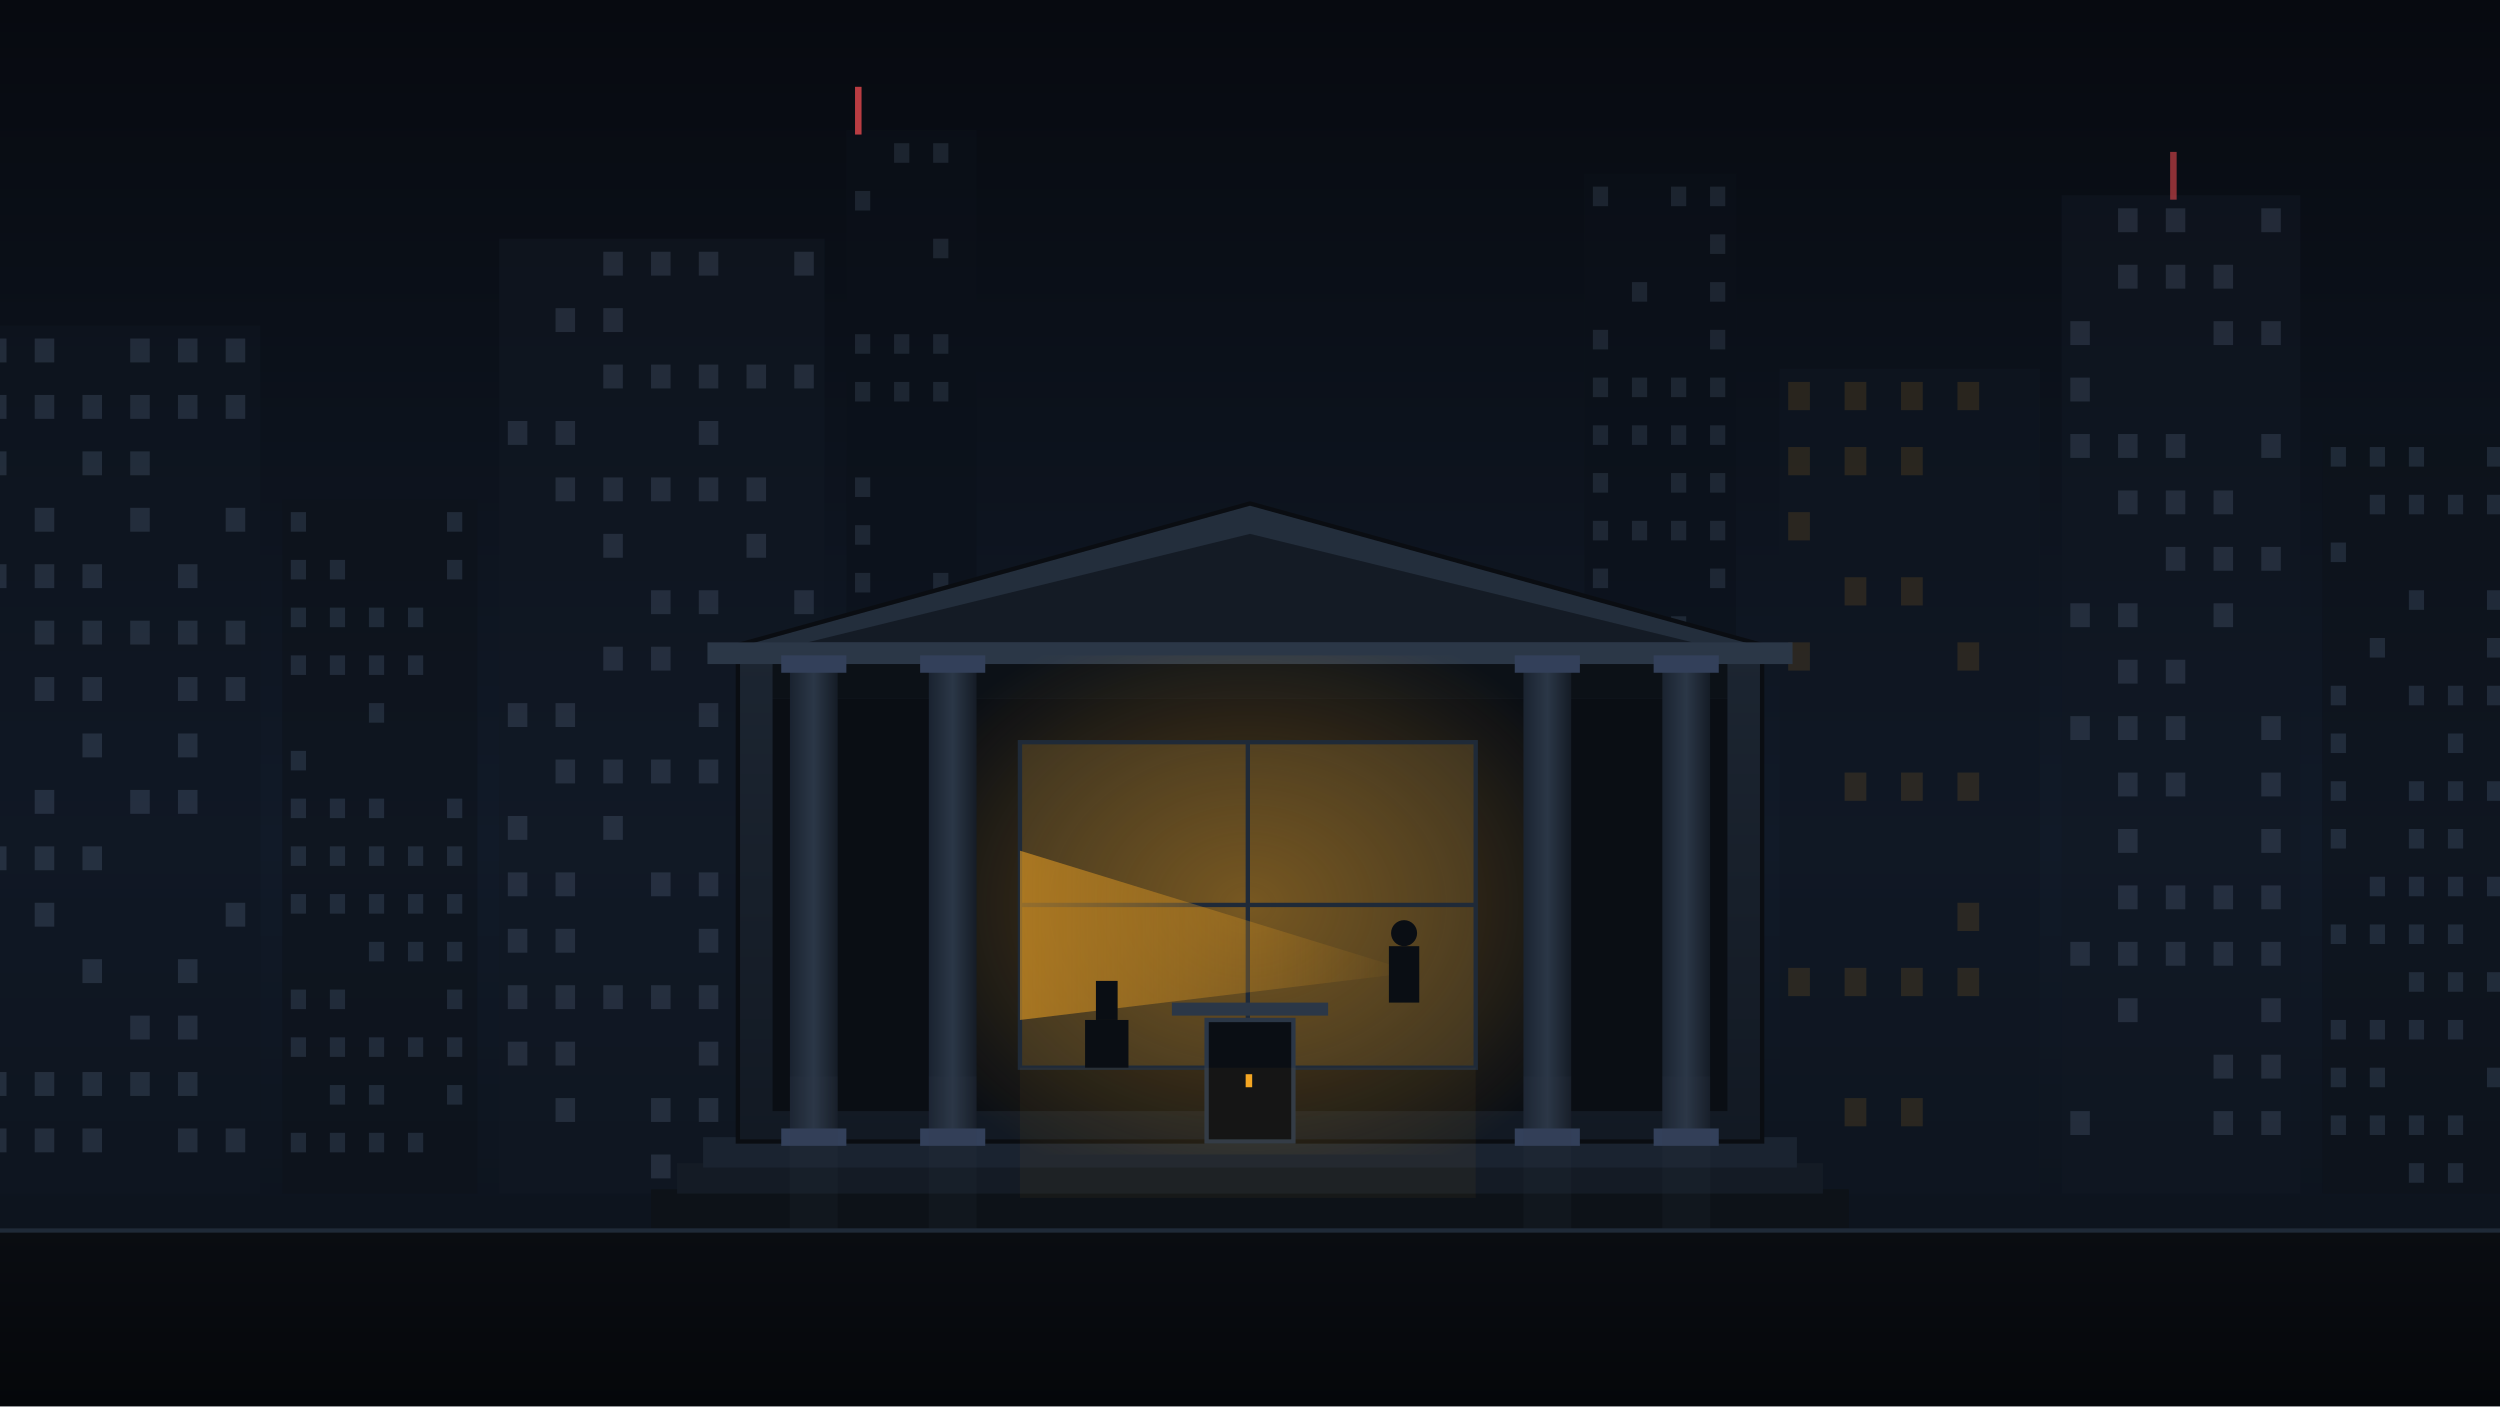
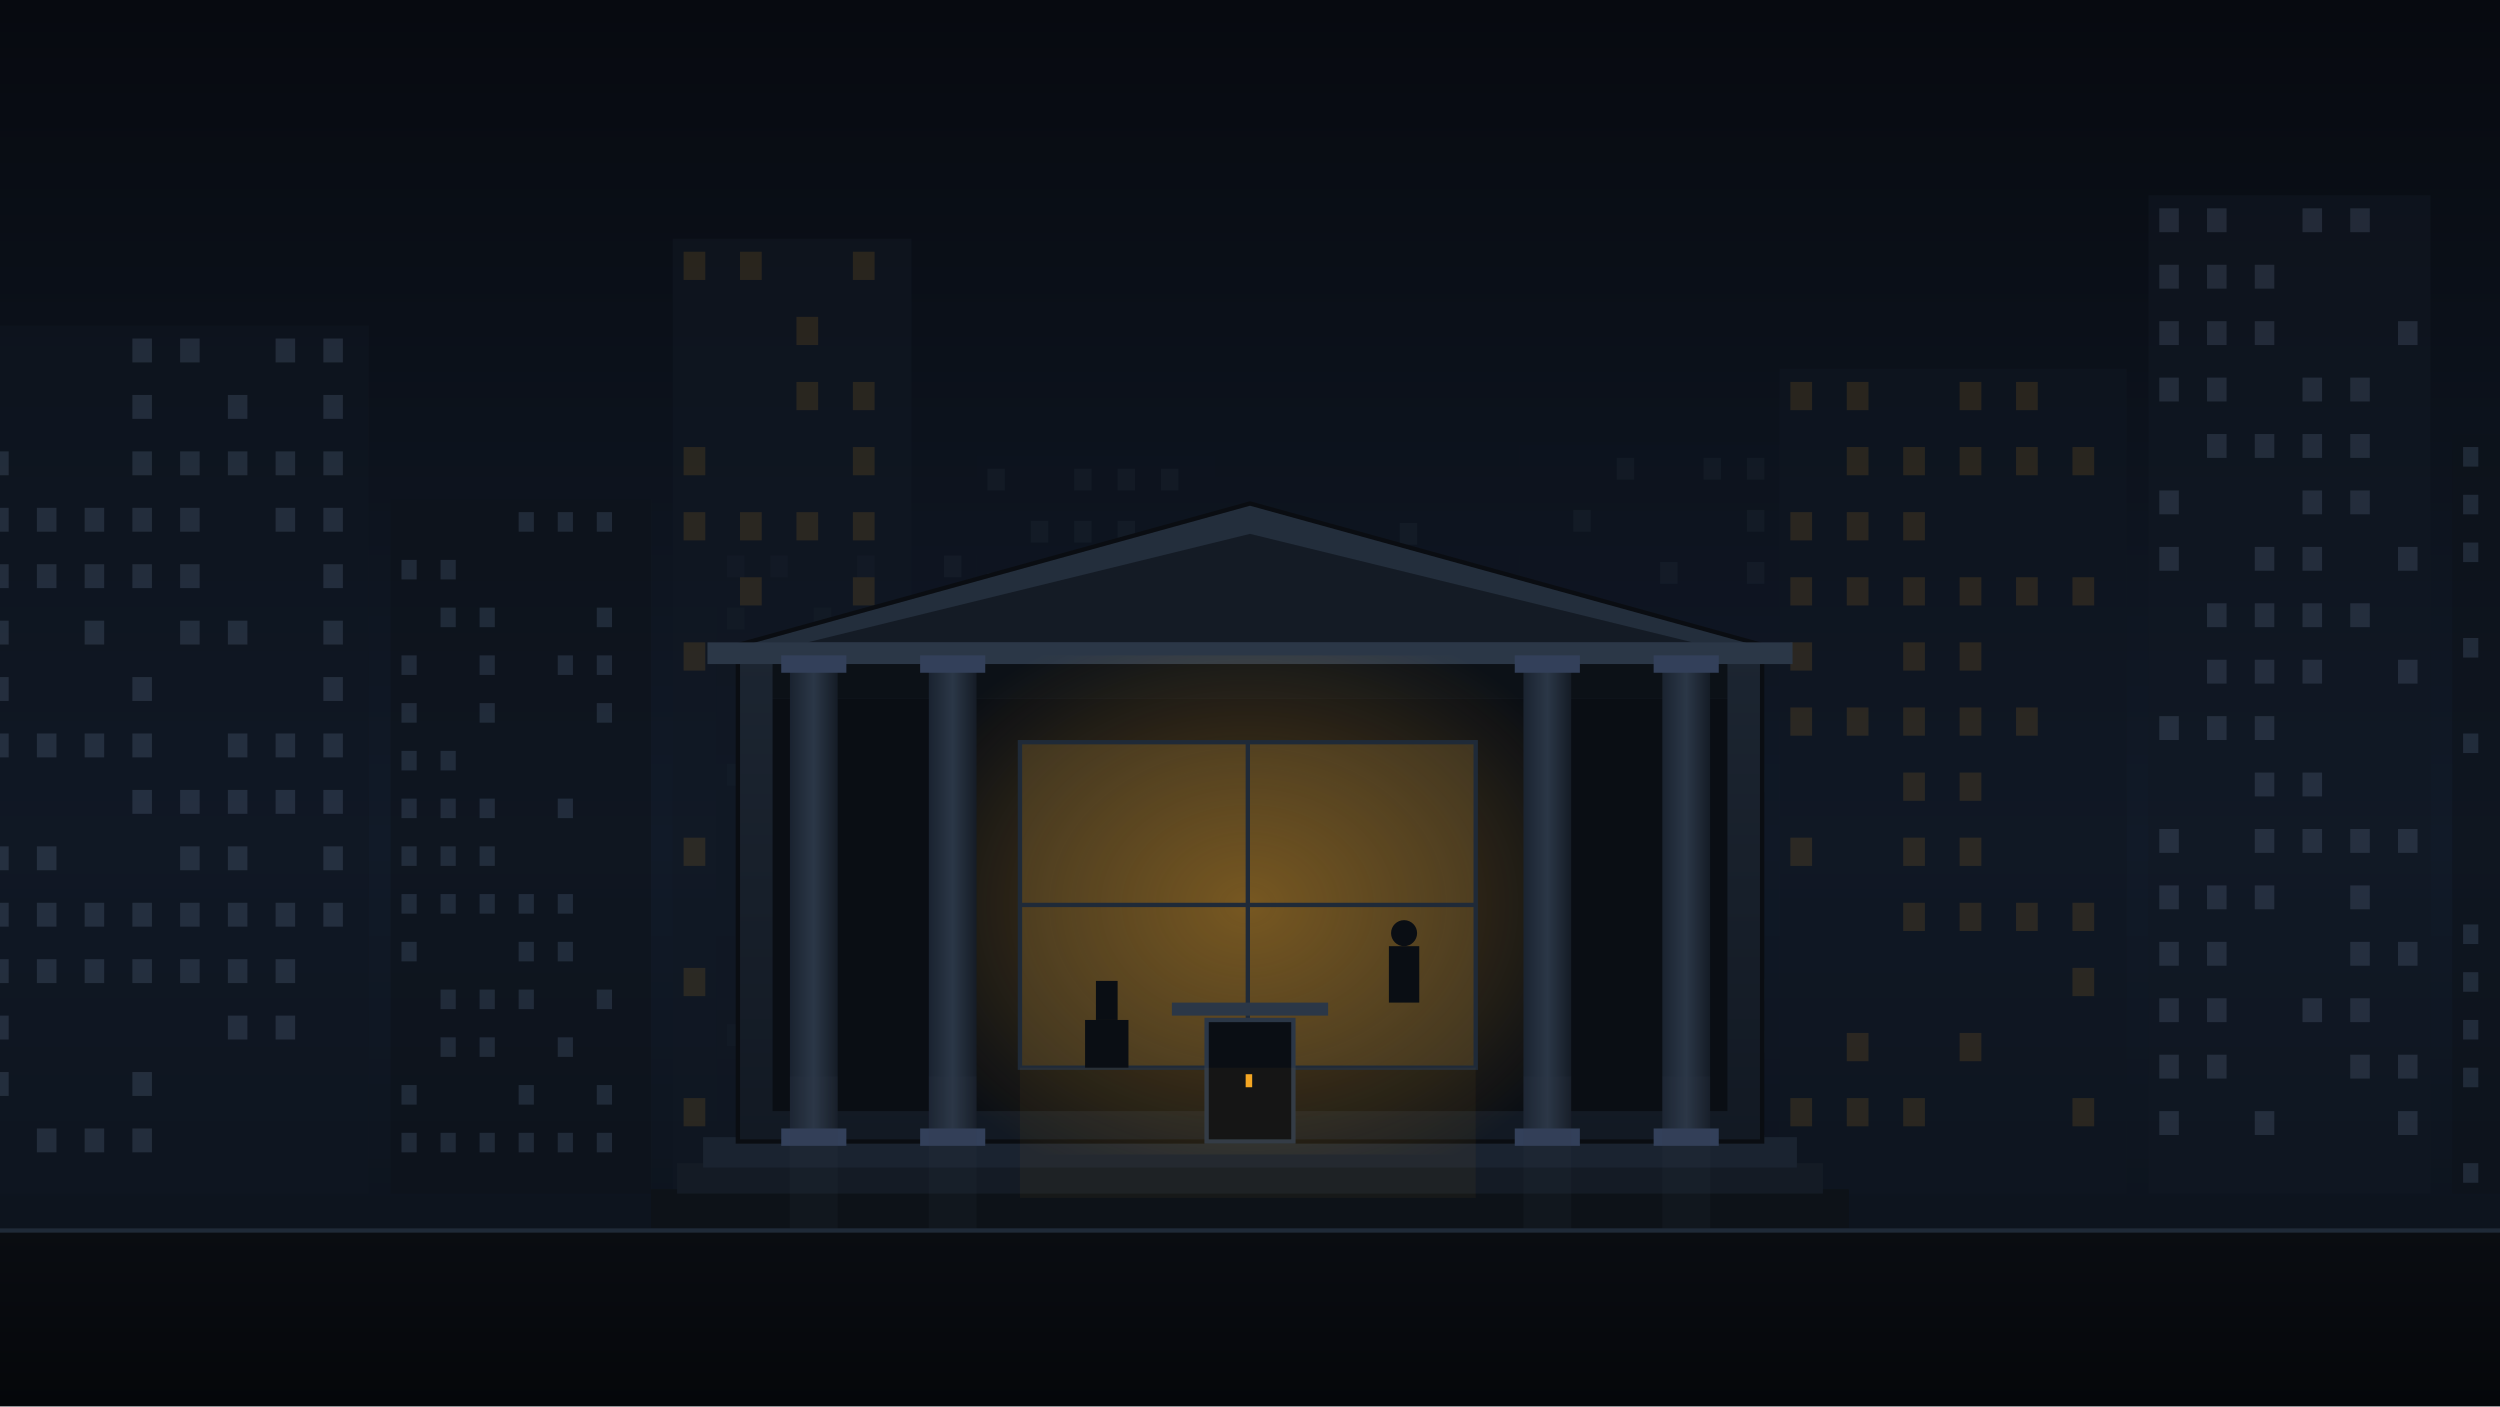
<svg xmlns="http://www.w3.org/2000/svg" width="1152" height="648" viewBox="0 0 1152 648">
  <defs>
    <linearGradient id="sky" x1="0" y1="0" x2="0" y2="1">
      <stop offset="0" stop-color="#070a10" />
      <stop offset="0.6" stop-color="#111a28" />
      <stop offset="1" stop-color="#0b1119" />
    </linearGradient>
    <linearGradient id="ground" x1="0" y1="0" x2="0" y2="1">
      <stop offset="0" stop-color="#0a0d12" />
      <stop offset="1" stop-color="#05070a" />
    </linearGradient>
    <linearGradient id="facade" x1="0" y1="0" x2="0" y2="1">
      <stop offset="0" stop-color="#1c2531" />
      <stop offset="1" stop-color="#121923" />
    </linearGradient>
    <linearGradient id="column" x1="0" y1="0" x2="1" y2="0">
      <stop offset="0" stop-color="#1a2330" />
      <stop offset="0.5" stop-color="#2b3747" />
      <stop offset="1" stop-color="#151c26" />
    </linearGradient>
    <linearGradient id="beam" x1="0" y1="0" x2="1" y2="0">
      <stop offset="0" stop-color="#F5A623" stop-opacity="0.55" />
      <stop offset="1" stop-color="#F5A623" stop-opacity="0" />
    </linearGradient>
    <radialGradient id="windowglow" cx="0.5" cy="0.5" r="0.6">
      <stop offset="0" stop-color="#F5A623" stop-opacity="0.35" />
      <stop offset="1" stop-color="#F5A623" stop-opacity="0" />
    </radialGradient>
  </defs>
  <rect width="1152" height="648" fill="url(#sky)" />
+   <g opacity="0.22">
+     <rect x="330" y="250" width="120" height="320" fill="#0d1420" />
+     <g fill="#3a4759" opacity="0.6">
+       <rect x="335" y="256" width="8" height="10" />
+       <rect x="355" y="256" width="8" height="10" />
+       <rect x="395" y="256" width="8" height="10" />
+       <rect x="435" y="256" width="8" height="10" />
+       <rect x="335" y="280" width="8" height="10" />
+       <rect x="375" y="280" width="8" height="10" />
+       <rect x="415" y="280" width="8" height="10" />
+       <rect x="435" y="280" width="8" height="10" />
+       <rect x="375" y="304" width="8" height="10" />
+       <rect x="395" y="304" width="8" height="10" />
+       <rect x="355" y="328" width="8" height="10" />
+       <rect x="395" y="328" width="8" height="10" />
+       <rect x="435" y="328" width="8" height="10" />
+       <rect x="335" y="352" width="8" height="10" />
+       <rect x="355" y="352" width="8" height="10" />
+       <rect x="375" y="352" width="8" height="10" />
+       <rect x="415" y="352" width="8" height="10" />
+       <rect x="355" y="376" width="8" height="10" />
+       <rect x="395" y="376" width="8" height="10" />
+       <rect x="415" y="376" width="8" height="10" />
+       <rect x="435" y="376" width="8" height="10" />
+       <rect x="375" y="400" width="8" height="10" />
+       <rect x="435" y="400" width="8" height="10" />
+       <rect x="375" y="424" width="8" height="10" />
+       <rect x="355" y="448" width="8" height="10" />
+       <rect x="395" y="448" width="8" height="10" />
+       <rect x="335" y="472" width="8" height="10" />
+       <rect x="375" y="472" width="8" height="10" />
+       <rect x="355" y="496" width="8" height="10" />
+       <rect x="415" y="520" width="8" height="10" />
+       <rect x="395" y="544" width="8" height="10" />
+       <rect x="415" y="544" width="8" height="10" />
+     </g>
+     <rect x="450" y="210" width="110" height="360" fill="#0d1420" />
+     <g fill="#3a4759" opacity="0.6">
+       <rect x="455" y="216" width="8" height="10" />
+       <rect x="495" y="216" width="8" height="10" />
+       <rect x="515" y="216" width="8" height="10" />
+       <rect x="535" y="216" width="8" height="10" />
+       <rect x="475" y="240" width="8" height="10" />
+       <rect x="495" y="240" width="8" height="10" />
+       <rect x="515" y="240" width="8" height="10" />
+       <rect x="455" y="264" width="8" height="10" />
+       <rect x="475" y="288" width="8" height="10" />
+       <rect x="515" y="288" width="8" height="10" />
+       <rect x="475" y="312" width="8" height="10" />
+       <rect x="495" y="312" width="8" height="10" />
+       <rect x="515" y="312" width="8" height="10" />
+       <rect x="535" y="312" width="8" height="10" />
+       <rect x="495" y="336" width="8" height="10" />
+       <rect x="515" y="336" width="8" height="10" />
+       <rect x="455" y="360" width="8" height="10" />
+       <rect x="495" y="384" width="8" height="10" />
+       <rect x="495" y="408" width="8" height="10" />
+       <rect x="515" y="408" width="8" height="10" />
+       <rect x="535" y="408" width="8" height="10" />
+       <rect x="475" y="432" width="8" height="10" />
+       <rect x="495" y="432" width="8" height="10" />
+       <rect x="515" y="432" width="8" height="10" />
+       <rect x="535" y="432" width="8" height="10" />
+       <rect x="455" y="456" width="8" height="10" />
+       <rect x="475" y="456" width="8" height="10" />
+       <rect x="495" y="456" width="8" height="10" />
+       <rect x="515" y="456" width="8" height="10" />
+       <rect x="535" y="456" width="8" height="10" />
+       <rect x="455" y="480" width="8" height="10" />
+       <rect x="475" y="480" width="8" height="10" />
+       <rect x="535" y="480" width="8" height="10" />
+       <rect x="455" y="504" width="8" height="10" />
+       <rect x="475" y="504" width="8" height="10" />
+       <rect x="495" y="504" width="8" height="10" />
+       <rect x="515" y="504" width="8" height="10" />
+       <rect x="515" y="528" width="8" height="10" />
+       <rect x="535" y="528" width="8" height="10" />
+       <rect x="455" y="552" width="8" height="10" />
+       <rect x="475" y="552" width="8" height="10" />
+       <rect x="515" y="552" width="8" height="10" />
+       <rect x="535" y="552" width="8" height="10" />
+     </g>
+     <rect x="560" y="235" width="140" height="335" fill="#0d1420" />
+     <g fill="#3a4759" opacity="0.6">
+       <rect x="605" y="241" width="8" height="10" />
+       <rect x="645" y="241" width="8" height="10" />
+       <rect x="605" y="265" width="8" height="10" />
+       <rect x="625" y="265" width="8" height="10" />
+       <rect x="645" y="265" width="8" height="10" />
+       <rect x="585" y="289" width="8" height="10" />
+       <rect x="605" y="289" width="8" height="10" />
+       <rect x="605" y="313" width="8" height="10" />
+       <rect x="645" y="313" width="8" height="10" />
+       <rect x="665" y="313" width="8" height="10" />
+       <rect x="685" y="313" width="8" height="10" />
+       <rect x="565" y="337" width="8" height="10" />
+       <rect x="585" y="337" width="8" height="10" />
+       <rect x="585" y="361" width="8" height="10" />
+       <rect x="605" y="361" width="8" height="10" />
+       <rect x="625" y="361" width="8" height="10" />
+       <rect x="645" y="361" width="8" height="10" />
+       <rect x="665" y="361" width="8" height="10" />
+       <rect x="665" y="385" width="8" height="10" />
+       <rect x="645" y="409" width="8" height="10" />
+       <rect x="685" y="409" width="8" height="10" />
+       <rect x="605" y="433" width="8" height="10" />
+       <rect x="685" y="433" width="8" height="10" />
+       <rect x="565" y="457" width="8" height="10" />
+       <rect x="585" y="457" width="8" height="10" />
+       <rect x="645" y="457" width="8" height="10" />
+       <rect x="585" y="481" width="8" height="10" />
+       <rect x="625" y="481" width="8" height="10" />
+       <rect x="645" y="481" width="8" height="10" />
+       <rect x="665" y="505" width="8" height="10" />
+       <rect x="685" y="505" width="8" height="10" />
+       <rect x="565" y="529" width="8" height="10" />
+       <rect x="585" y="529" width="8" height="10" />
+       <rect x="625" y="529" width="8" height="10" />
+       <rect x="665" y="529" width="8" height="10" />
+       <rect x="565" y="553" width="8" height="10" />
+     </g>
+     <rect x="700" y="205" width="120" height="365" fill="#0d1420" />
+     <g fill="#3a4759" opacity="0.6">
+       <rect x="745" y="211" width="8" height="10" />
+       <rect x="785" y="211" width="8" height="10" />
+       <rect x="805" y="211" width="8" height="10" />
+       <rect x="725" y="235" width="8" height="10" />
+       <rect x="805" y="235" width="8" height="10" />
+       <rect x="765" y="259" width="8" height="10" />
+       <rect x="805" y="259" width="8" height="10" />
+       <rect x="705" y="283" width="8" height="10" />
+       <rect x="705" y="355" width="8" height="10" />
+       <rect x="785" y="355" width="8" height="10" />
+       <rect x="805" y="355" width="8" height="10" />
+       <rect x="725" y="379" width="8" height="10" />
+       <rect x="745" y="379" width="8" height="10" />
+       <rect x="765" y="379" width="8" height="10" />
+       <rect x="725" y="403" width="8" height="10" />
+       <rect x="785" y="403" width="8" height="10" />
+       <rect x="725" y="427" width="8" height="10" />
+       <rect x="765" y="427" width="8" height="10" />
+       <rect x="725" y="451" width="8" height="10" />
+       <rect x="785" y="451" width="8" height="10" />
+       <rect x="805" y="451" width="8" height="10" />
+       <rect x="705" y="475" width="8" height="10" />
+       <rect x="745" y="475" width="8" height="10" />
+       <rect x="805" y="475" width="8" height="10" />
+       <rect x="705" y="499" width="8" height="10" />
+       <rect x="765" y="499" width="8" height="10" />
+       <rect x="725" y="523" width="8" height="10" />
+       <rect x="745" y="523" width="8" height="10" />
+       <rect x="765" y="523" width="8" height="10" />
+       <rect x="805" y="523" width="8" height="10" />
+       <rect x="705" y="547" width="8" height="10" />
+       <rect x="785" y="547" width="8" height="10" />
+       <rect x="805" y="547" width="8" height="10" />
+     </g>
+   </g>
  <g opacity="0.55">
-     <rect x="-10" y="150" width="130" height="400" fill="#0f1620" />
+     <rect x="-10" y="150" width="180" height="400" fill="#0f1620" />
    <g fill="#3a4759" opacity="0.9">
-       <rect x="-6" y="156" width="9" height="11" />
-       <rect x="16" y="156" width="9" height="11" />
-       <rect x="60" y="156" width="9" height="11" />
-       <rect x="82" y="156" width="9" height="11" />
-       <rect x="104" y="156" width="9" height="11" />
-       <rect x="-6" y="182" width="9" height="11" />
-       <rect x="16" y="182" width="9" height="11" />
-       <rect x="38" y="182" width="9" height="11" />
-       <rect x="60" y="182" width="9" height="11" />
-       <rect x="82" y="182" width="9" height="11" />
-       <rect x="104" y="182" width="9" height="11" />
-       <rect x="-6" y="208" width="9" height="11" />
-       <rect x="38" y="208" width="9" height="11" />
-       <rect x="60" y="208" width="9" height="11" />
-       <rect x="16" y="234" width="9" height="11" />
-       <rect x="60" y="234" width="9" height="11" />
-       <rect x="104" y="234" width="9" height="11" />
-       <rect x="-6" y="260" width="9" height="11" />
-       <rect x="16" y="260" width="9" height="11" />
-       <rect x="38" y="260" width="9" height="11" />
-       <rect x="82" y="260" width="9" height="11" />
-       <rect x="16" y="286" width="9" height="11" />
-       <rect x="38" y="286" width="9" height="11" />
-       <rect x="60" y="286" width="9" height="11" />
-       <rect x="82" y="286" width="9" height="11" />
-       <rect x="104" y="286" width="9" height="11" />
-       <rect x="16" y="312" width="9" height="11" />
-       <rect x="38" y="312" width="9" height="11" />
-       <rect x="82" y="312" width="9" height="11" />
-       <rect x="104" y="312" width="9" height="11" />
-       <rect x="38" y="338" width="9" height="11" />
-       <rect x="82" y="338" width="9" height="11" />
-       <rect x="16" y="364" width="9" height="11" />
-       <rect x="60" y="364" width="9" height="11" />
-       <rect x="82" y="364" width="9" height="11" />
-       <rect x="-6" y="390" width="9" height="11" />
-       <rect x="16" y="390" width="9" height="11" />
-       <rect x="38" y="390" width="9" height="11" />
-       <rect x="16" y="416" width="9" height="11" />
-       <rect x="104" y="416" width="9" height="11" />
-       <rect x="38" y="442" width="9" height="11" />
-       <rect x="82" y="442" width="9" height="11" />
-       <rect x="60" y="468" width="9" height="11" />
-       <rect x="82" y="468" width="9" height="11" />
-       <rect x="-6" y="494" width="9" height="11" />
-       <rect x="16" y="494" width="9" height="11" />
-       <rect x="38" y="494" width="9" height="11" />
-       <rect x="60" y="494" width="9" height="11" />
-       <rect x="82" y="494" width="9" height="11" />
-       <rect x="-6" y="520" width="9" height="11" />
-       <rect x="16" y="520" width="9" height="11" />
-       <rect x="38" y="520" width="9" height="11" />
-       <rect x="82" y="520" width="9" height="11" />
-       <rect x="104" y="520" width="9" height="11" />
-     </g>
-     <rect x="130" y="230" width="90" height="320" fill="#0c121a" />
+       <rect x="61" y="156" width="9" height="11" />
+       <rect x="83" y="156" width="9" height="11" />
+       <rect x="127" y="156" width="9" height="11" />
+       <rect x="149" y="156" width="9" height="11" />
+       <rect x="61" y="182" width="9" height="11" />
+       <rect x="105" y="182" width="9" height="11" />
+       <rect x="149" y="182" width="9" height="11" />
+       <rect x="-5" y="208" width="9" height="11" />
+       <rect x="61" y="208" width="9" height="11" />
+       <rect x="83" y="208" width="9" height="11" />
+       <rect x="105" y="208" width="9" height="11" />
+       <rect x="127" y="208" width="9" height="11" />
+       <rect x="149" y="208" width="9" height="11" />
+       <rect x="-5" y="234" width="9" height="11" />
+       <rect x="17" y="234" width="9" height="11" />
+       <rect x="39" y="234" width="9" height="11" />
+       <rect x="61" y="234" width="9" height="11" />
+       <rect x="83" y="234" width="9" height="11" />
+       <rect x="127" y="234" width="9" height="11" />
+       <rect x="149" y="234" width="9" height="11" />
+       <rect x="-5" y="260" width="9" height="11" />
+       <rect x="17" y="260" width="9" height="11" />
+       <rect x="39" y="260" width="9" height="11" />
+       <rect x="61" y="260" width="9" height="11" />
+       <rect x="83" y="260" width="9" height="11" />
+       <rect x="149" y="260" width="9" height="11" />
+       <rect x="-5" y="286" width="9" height="11" />
+       <rect x="39" y="286" width="9" height="11" />
+       <rect x="83" y="286" width="9" height="11" />
+       <rect x="105" y="286" width="9" height="11" />
+       <rect x="149" y="286" width="9" height="11" />
+       <rect x="-5" y="312" width="9" height="11" />
+       <rect x="61" y="312" width="9" height="11" />
+       <rect x="149" y="312" width="9" height="11" />
+       <rect x="-5" y="338" width="9" height="11" />
+       <rect x="17" y="338" width="9" height="11" />
+       <rect x="39" y="338" width="9" height="11" />
+       <rect x="61" y="338" width="9" height="11" />
+       <rect x="105" y="338" width="9" height="11" />
+       <rect x="127" y="338" width="9" height="11" />
+       <rect x="149" y="338" width="9" height="11" />
+       <rect x="61" y="364" width="9" height="11" />
+       <rect x="83" y="364" width="9" height="11" />
+       <rect x="105" y="364" width="9" height="11" />
+       <rect x="127" y="364" width="9" height="11" />
+       <rect x="149" y="364" width="9" height="11" />
+       <rect x="-5" y="390" width="9" height="11" />
+       <rect x="17" y="390" width="9" height="11" />
+       <rect x="83" y="390" width="9" height="11" />
+       <rect x="105" y="390" width="9" height="11" />
+       <rect x="149" y="390" width="9" height="11" />
+       <rect x="-5" y="416" width="9" height="11" />
+       <rect x="17" y="416" width="9" height="11" />
+       <rect x="39" y="416" width="9" height="11" />
+       <rect x="61" y="416" width="9" height="11" />
+       <rect x="83" y="416" width="9" height="11" />
+       <rect x="105" y="416" width="9" height="11" />
+       <rect x="127" y="416" width="9" height="11" />
+       <rect x="149" y="416" width="9" height="11" />
+       <rect x="-5" y="442" width="9" height="11" />
+       <rect x="17" y="442" width="9" height="11" />
+       <rect x="39" y="442" width="9" height="11" />
+       <rect x="61" y="442" width="9" height="11" />
+       <rect x="83" y="442" width="9" height="11" />
+       <rect x="105" y="442" width="9" height="11" />
+       <rect x="127" y="442" width="9" height="11" />
+       <rect x="-5" y="468" width="9" height="11" />
+       <rect x="105" y="468" width="9" height="11" />
+       <rect x="127" y="468" width="9" height="11" />
+       <rect x="-5" y="494" width="9" height="11" />
+       <rect x="61" y="494" width="9" height="11" />
+       <rect x="17" y="520" width="9" height="11" />
+       <rect x="39" y="520" width="9" height="11" />
+       <rect x="61" y="520" width="9" height="11" />
+     </g>
+     <rect x="180" y="230" width="120" height="320" fill="#0c121a" />
    <g fill="#3a4759" opacity="0.8">
-       <rect x="134" y="236" width="7" height="9" />
-       <rect x="206" y="236" width="7" height="9" />
-       <rect x="134" y="258" width="7" height="9" />
-       <rect x="152" y="258" width="7" height="9" />
-       <rect x="206" y="258" width="7" height="9" />
-       <rect x="134" y="280" width="7" height="9" />
-       <rect x="152" y="280" width="7" height="9" />
-       <rect x="170" y="280" width="7" height="9" />
-       <rect x="188" y="280" width="7" height="9" />
-       <rect x="134" y="302" width="7" height="9" />
-       <rect x="152" y="302" width="7" height="9" />
-       <rect x="170" y="302" width="7" height="9" />
-       <rect x="188" y="302" width="7" height="9" />
-       <rect x="170" y="324" width="7" height="9" />
-       <rect x="134" y="346" width="7" height="9" />
-       <rect x="134" y="368" width="7" height="9" />
-       <rect x="152" y="368" width="7" height="9" />
-       <rect x="170" y="368" width="7" height="9" />
-       <rect x="206" y="368" width="7" height="9" />
-       <rect x="134" y="390" width="7" height="9" />
-       <rect x="152" y="390" width="7" height="9" />
-       <rect x="170" y="390" width="7" height="9" />
-       <rect x="188" y="390" width="7" height="9" />
-       <rect x="206" y="390" width="7" height="9" />
-       <rect x="134" y="412" width="7" height="9" />
-       <rect x="152" y="412" width="7" height="9" />
-       <rect x="170" y="412" width="7" height="9" />
-       <rect x="188" y="412" width="7" height="9" />
-       <rect x="206" y="412" width="7" height="9" />
-       <rect x="170" y="434" width="7" height="9" />
-       <rect x="188" y="434" width="7" height="9" />
-       <rect x="206" y="434" width="7" height="9" />
-       <rect x="134" y="456" width="7" height="9" />
-       <rect x="152" y="456" width="7" height="9" />
-       <rect x="206" y="456" width="7" height="9" />
-       <rect x="134" y="478" width="7" height="9" />
-       <rect x="152" y="478" width="7" height="9" />
-       <rect x="170" y="478" width="7" height="9" />
-       <rect x="188" y="478" width="7" height="9" />
-       <rect x="206" y="478" width="7" height="9" />
-       <rect x="152" y="500" width="7" height="9" />
-       <rect x="170" y="500" width="7" height="9" />
-       <rect x="206" y="500" width="7" height="9" />
-       <rect x="134" y="522" width="7" height="9" />
-       <rect x="152" y="522" width="7" height="9" />
-       <rect x="170" y="522" width="7" height="9" />
-       <rect x="188" y="522" width="7" height="9" />
-     </g>
-     <rect x="230" y="110" width="150" height="440" fill="#101722" />
+       <rect x="239" y="236" width="7" height="9" />
+       <rect x="257" y="236" width="7" height="9" />
+       <rect x="275" y="236" width="7" height="9" />
+       <rect x="185" y="258" width="7" height="9" />
+       <rect x="203" y="258" width="7" height="9" />
+       <rect x="203" y="280" width="7" height="9" />
+       <rect x="221" y="280" width="7" height="9" />
+       <rect x="275" y="280" width="7" height="9" />
+       <rect x="185" y="302" width="7" height="9" />
+       <rect x="221" y="302" width="7" height="9" />
+       <rect x="257" y="302" width="7" height="9" />
+       <rect x="275" y="302" width="7" height="9" />
+       <rect x="185" y="324" width="7" height="9" />
+       <rect x="221" y="324" width="7" height="9" />
+       <rect x="275" y="324" width="7" height="9" />
+       <rect x="185" y="346" width="7" height="9" />
+       <rect x="203" y="346" width="7" height="9" />
+       <rect x="185" y="368" width="7" height="9" />
+       <rect x="203" y="368" width="7" height="9" />
+       <rect x="221" y="368" width="7" height="9" />
+       <rect x="257" y="368" width="7" height="9" />
+       <rect x="185" y="390" width="7" height="9" />
+       <rect x="203" y="390" width="7" height="9" />
+       <rect x="221" y="390" width="7" height="9" />
+       <rect x="185" y="412" width="7" height="9" />
+       <rect x="203" y="412" width="7" height="9" />
+       <rect x="221" y="412" width="7" height="9" />
+       <rect x="239" y="412" width="7" height="9" />
+       <rect x="257" y="412" width="7" height="9" />
+       <rect x="185" y="434" width="7" height="9" />
+       <rect x="239" y="434" width="7" height="9" />
+       <rect x="257" y="434" width="7" height="9" />
+       <rect x="203" y="456" width="7" height="9" />
+       <rect x="221" y="456" width="7" height="9" />
+       <rect x="239" y="456" width="7" height="9" />
+       <rect x="275" y="456" width="7" height="9" />
+       <rect x="203" y="478" width="7" height="9" />
+       <rect x="221" y="478" width="7" height="9" />
+       <rect x="257" y="478" width="7" height="9" />
+       <rect x="185" y="500" width="7" height="9" />
+       <rect x="239" y="500" width="7" height="9" />
+       <rect x="275" y="500" width="7" height="9" />
+       <rect x="185" y="522" width="7" height="9" />
+       <rect x="203" y="522" width="7" height="9" />
+       <rect x="221" y="522" width="7" height="9" />
+       <rect x="239" y="522" width="7" height="9" />
+       <rect x="257" y="522" width="7" height="9" />
+       <rect x="275" y="522" width="7" height="9" />
+     </g>
+     <rect x="310" y="110" width="110" height="440" fill="#101722" />
+     <g fill="#F5A623" opacity="0.22">
+       <rect x="315" y="116" width="10" height="13" />
+       <rect x="341" y="116" width="10" height="13" />
+       <rect x="393" y="116" width="10" height="13" />
+       <rect x="367" y="146" width="10" height="13" />
+       <rect x="367" y="176" width="10" height="13" />
+       <rect x="393" y="176" width="10" height="13" />
+       <rect x="315" y="206" width="10" height="13" />
+       <rect x="393" y="206" width="10" height="13" />
+       <rect x="315" y="236" width="10" height="13" />
+       <rect x="341" y="236" width="10" height="13" />
+       <rect x="367" y="236" width="10" height="13" />
+       <rect x="393" y="236" width="10" height="13" />
+       <rect x="341" y="266" width="10" height="13" />
+       <rect x="393" y="266" width="10" height="13" />
+       <rect x="315" y="296" width="10" height="13" />
+       <rect x="341" y="296" width="10" height="13" />
+       <rect x="367" y="296" width="10" height="13" />
+       <rect x="393" y="296" width="10" height="13" />
+       <rect x="367" y="356" width="10" height="13" />
+       <rect x="315" y="386" width="10" height="13" />
+       <rect x="367" y="386" width="10" height="13" />
+       <rect x="341" y="416" width="10" height="13" />
+       <rect x="367" y="416" width="10" height="13" />
+       <rect x="315" y="446" width="10" height="13" />
+       <rect x="341" y="446" width="10" height="13" />
+       <rect x="367" y="446" width="10" height="13" />
+       <rect x="393" y="446" width="10" height="13" />
+       <rect x="367" y="476" width="10" height="13" />
+       <rect x="315" y="506" width="10" height="13" />
+       <rect x="367" y="506" width="10" height="13" />
+       <rect x="393" y="506" width="10" height="13" />
+     </g>
+     <rect x="820" y="170" width="160" height="380" fill="#0f1620" />
+     <g fill="#F5A623" opacity="0.22">
+       <rect x="825" y="176" width="10" height="13" />
+       <rect x="851" y="176" width="10" height="13" />
+       <rect x="903" y="176" width="10" height="13" />
+       <rect x="929" y="176" width="10" height="13" />
+       <rect x="851" y="206" width="10" height="13" />
+       <rect x="877" y="206" width="10" height="13" />
+       <rect x="903" y="206" width="10" height="13" />
+       <rect x="929" y="206" width="10" height="13" />
+       <rect x="955" y="206" width="10" height="13" />
+       <rect x="825" y="236" width="10" height="13" />
+       <rect x="851" y="236" width="10" height="13" />
+       <rect x="877" y="236" width="10" height="13" />
+       <rect x="825" y="266" width="10" height="13" />
+       <rect x="851" y="266" width="10" height="13" />
+       <rect x="877" y="266" width="10" height="13" />
+       <rect x="903" y="266" width="10" height="13" />
+       <rect x="929" y="266" width="10" height="13" />
+       <rect x="955" y="266" width="10" height="13" />
+       <rect x="825" y="296" width="10" height="13" />
+       <rect x="877" y="296" width="10" height="13" />
+       <rect x="903" y="296" width="10" height="13" />
+       <rect x="825" y="326" width="10" height="13" />
+       <rect x="851" y="326" width="10" height="13" />
+       <rect x="877" y="326" width="10" height="13" />
+       <rect x="903" y="326" width="10" height="13" />
+       <rect x="929" y="326" width="10" height="13" />
+       <rect x="877" y="356" width="10" height="13" />
+       <rect x="903" y="356" width="10" height="13" />
+       <rect x="825" y="386" width="10" height="13" />
+       <rect x="877" y="386" width="10" height="13" />
+       <rect x="903" y="386" width="10" height="13" />
+       <rect x="877" y="416" width="10" height="13" />
+       <rect x="903" y="416" width="10" height="13" />
+       <rect x="929" y="416" width="10" height="13" />
+       <rect x="955" y="416" width="10" height="13" />
+       <rect x="955" y="446" width="10" height="13" />
+       <rect x="851" y="476" width="10" height="13" />
+       <rect x="903" y="476" width="10" height="13" />
+       <rect x="825" y="506" width="10" height="13" />
+       <rect x="851" y="506" width="10" height="13" />
+       <rect x="877" y="506" width="10" height="13" />
+       <rect x="955" y="506" width="10" height="13" />
+     </g>
+     <rect x="990" y="90" width="130" height="460" fill="#101722" />
    <g fill="#3a4759" opacity="0.9">
-       <rect x="278" y="116" width="9" height="11" />
-       <rect x="300" y="116" width="9" height="11" />
-       <rect x="322" y="116" width="9" height="11" />
-       <rect x="366" y="116" width="9" height="11" />
-       <rect x="256" y="142" width="9" height="11" />
-       <rect x="278" y="142" width="9" height="11" />
-       <rect x="278" y="168" width="9" height="11" />
-       <rect x="300" y="168" width="9" height="11" />
-       <rect x="322" y="168" width="9" height="11" />
-       <rect x="344" y="168" width="9" height="11" />
-       <rect x="366" y="168" width="9" height="11" />
-       <rect x="234" y="194" width="9" height="11" />
-       <rect x="256" y="194" width="9" height="11" />
-       <rect x="322" y="194" width="9" height="11" />
-       <rect x="256" y="220" width="9" height="11" />
-       <rect x="278" y="220" width="9" height="11" />
-       <rect x="300" y="220" width="9" height="11" />
-       <rect x="322" y="220" width="9" height="11" />
-       <rect x="344" y="220" width="9" height="11" />
-       <rect x="278" y="246" width="9" height="11" />
-       <rect x="344" y="246" width="9" height="11" />
-       <rect x="300" y="272" width="9" height="11" />
-       <rect x="322" y="272" width="9" height="11" />
-       <rect x="366" y="272" width="9" height="11" />
-       <rect x="278" y="298" width="9" height="11" />
-       <rect x="300" y="298" width="9" height="11" />
-       <rect x="366" y="298" width="9" height="11" />
-       <rect x="234" y="324" width="9" height="11" />
-       <rect x="256" y="324" width="9" height="11" />
-       <rect x="322" y="324" width="9" height="11" />
-       <rect x="256" y="350" width="9" height="11" />
-       <rect x="278" y="350" width="9" height="11" />
-       <rect x="300" y="350" width="9" height="11" />
-       <rect x="322" y="350" width="9" height="11" />
-       <rect x="234" y="376" width="9" height="11" />
-       <rect x="278" y="376" width="9" height="11" />
-       <rect x="344" y="376" width="9" height="11" />
-       <rect x="366" y="376" width="9" height="11" />
-       <rect x="234" y="402" width="9" height="11" />
-       <rect x="256" y="402" width="9" height="11" />
-       <rect x="300" y="402" width="9" height="11" />
-       <rect x="322" y="402" width="9" height="11" />
-       <rect x="344" y="402" width="9" height="11" />
-       <rect x="234" y="428" width="9" height="11" />
-       <rect x="256" y="428" width="9" height="11" />
-       <rect x="322" y="428" width="9" height="11" />
-       <rect x="366" y="428" width="9" height="11" />
-       <rect x="234" y="454" width="9" height="11" />
-       <rect x="256" y="454" width="9" height="11" />
-       <rect x="278" y="454" width="9" height="11" />
-       <rect x="300" y="454" width="9" height="11" />
-       <rect x="322" y="454" width="9" height="11" />
-       <rect x="344" y="454" width="9" height="11" />
-       <rect x="234" y="480" width="9" height="11" />
-       <rect x="256" y="480" width="9" height="11" />
-       <rect x="322" y="480" width="9" height="11" />
-       <rect x="344" y="480" width="9" height="11" />
-       <rect x="256" y="506" width="9" height="11" />
-       <rect x="300" y="506" width="9" height="11" />
-       <rect x="322" y="506" width="9" height="11" />
-       <rect x="366" y="506" width="9" height="11" />
-       <rect x="300" y="532" width="9" height="11" />
-       <rect x="344" y="532" width="9" height="11" />
-       <rect x="366" y="532" width="9" height="11" />
-     </g>
-     <rect x="390" y="60" width="60" height="500" fill="#0b1119" />
-     <g fill="#3a4759" opacity="0.7">
-       <rect x="412" y="66" width="7" height="9" />
-       <rect x="430" y="66" width="7" height="9" />
-       <rect x="394" y="88" width="7" height="9" />
-       <rect x="430" y="110" width="7" height="9" />
-       <rect x="394" y="154" width="7" height="9" />
-       <rect x="412" y="154" width="7" height="9" />
-       <rect x="430" y="154" width="7" height="9" />
-       <rect x="394" y="176" width="7" height="9" />
-       <rect x="412" y="176" width="7" height="9" />
-       <rect x="430" y="176" width="7" height="9" />
-       <rect x="394" y="220" width="7" height="9" />
-       <rect x="394" y="242" width="7" height="9" />
-       <rect x="394" y="264" width="7" height="9" />
-       <rect x="430" y="264" width="7" height="9" />
-       <rect x="394" y="286" width="7" height="9" />
-       <rect x="394" y="308" width="7" height="9" />
-       <rect x="412" y="308" width="7" height="9" />
-       <rect x="430" y="308" width="7" height="9" />
-       <rect x="394" y="330" width="7" height="9" />
-       <rect x="412" y="330" width="7" height="9" />
-       <rect x="430" y="330" width="7" height="9" />
-       <rect x="412" y="352" width="7" height="9" />
-       <rect x="394" y="374" width="7" height="9" />
-       <rect x="412" y="374" width="7" height="9" />
-       <rect x="430" y="374" width="7" height="9" />
-       <rect x="412" y="396" width="7" height="9" />
-       <rect x="430" y="396" width="7" height="9" />
-       <rect x="394" y="440" width="7" height="9" />
-       <rect x="412" y="440" width="7" height="9" />
-       <rect x="430" y="440" width="7" height="9" />
-       <rect x="412" y="462" width="7" height="9" />
-       <rect x="430" y="462" width="7" height="9" />
-       <rect x="394" y="484" width="7" height="9" />
-       <rect x="394" y="506" width="7" height="9" />
-       <rect x="412" y="506" width="7" height="9" />
-       <rect x="430" y="528" width="7" height="9" />
-     </g>
-     <rect x="730" y="80" width="70" height="480" fill="#0b1119" />
-     <g fill="#3a4759" opacity="0.7">
-       <rect x="734" y="86" width="7" height="9" />
-       <rect x="770" y="86" width="7" height="9" />
-       <rect x="788" y="86" width="7" height="9" />
-       <rect x="788" y="108" width="7" height="9" />
-       <rect x="752" y="130" width="7" height="9" />
-       <rect x="788" y="130" width="7" height="9" />
-       <rect x="734" y="152" width="7" height="9" />
-       <rect x="788" y="152" width="7" height="9" />
-       <rect x="734" y="174" width="7" height="9" />
-       <rect x="752" y="174" width="7" height="9" />
-       <rect x="770" y="174" width="7" height="9" />
-       <rect x="788" y="174" width="7" height="9" />
-       <rect x="734" y="196" width="7" height="9" />
-       <rect x="752" y="196" width="7" height="9" />
-       <rect x="770" y="196" width="7" height="9" />
-       <rect x="788" y="196" width="7" height="9" />
-       <rect x="734" y="218" width="7" height="9" />
-       <rect x="770" y="218" width="7" height="9" />
-       <rect x="788" y="218" width="7" height="9" />
-       <rect x="734" y="240" width="7" height="9" />
-       <rect x="752" y="240" width="7" height="9" />
-       <rect x="770" y="240" width="7" height="9" />
-       <rect x="788" y="240" width="7" height="9" />
-       <rect x="734" y="262" width="7" height="9" />
-       <rect x="788" y="262" width="7" height="9" />
-       <rect x="734" y="284" width="7" height="9" />
-       <rect x="770" y="284" width="7" height="9" />
-       <rect x="734" y="306" width="7" height="9" />
-       <rect x="752" y="306" width="7" height="9" />
-       <rect x="788" y="306" width="7" height="9" />
-       <rect x="734" y="328" width="7" height="9" />
-       <rect x="788" y="328" width="7" height="9" />
-       <rect x="788" y="350" width="7" height="9" />
-       <rect x="734" y="372" width="7" height="9" />
-       <rect x="752" y="372" width="7" height="9" />
-       <rect x="770" y="372" width="7" height="9" />
-       <rect x="788" y="372" width="7" height="9" />
-       <rect x="752" y="394" width="7" height="9" />
-       <rect x="770" y="394" width="7" height="9" />
-       <rect x="788" y="394" width="7" height="9" />
-       <rect x="788" y="416" width="7" height="9" />
-       <rect x="734" y="438" width="7" height="9" />
-       <rect x="752" y="438" width="7" height="9" />
-       <rect x="770" y="438" width="7" height="9" />
-       <rect x="788" y="438" width="7" height="9" />
-       <rect x="734" y="460" width="7" height="9" />
-       <rect x="752" y="460" width="7" height="9" />
-       <rect x="734" y="482" width="7" height="9" />
-       <rect x="752" y="482" width="7" height="9" />
-       <rect x="788" y="482" width="7" height="9" />
-       <rect x="734" y="504" width="7" height="9" />
-       <rect x="752" y="504" width="7" height="9" />
-       <rect x="770" y="504" width="7" height="9" />
-       <rect x="788" y="504" width="7" height="9" />
-       <rect x="734" y="526" width="7" height="9" />
-       <rect x="752" y="526" width="7" height="9" />
-       <rect x="770" y="526" width="7" height="9" />
-       <rect x="788" y="526" width="7" height="9" />
-     </g>
-     <rect x="820" y="170" width="120" height="380" fill="#0f1620" />
-     <g fill="#F5A623" opacity="0.22">
-       <rect x="824" y="176" width="10" height="13" />
-       <rect x="850" y="176" width="10" height="13" />
-       <rect x="876" y="176" width="10" height="13" />
-       <rect x="902" y="176" width="10" height="13" />
-       <rect x="824" y="206" width="10" height="13" />
-       <rect x="850" y="206" width="10" height="13" />
-       <rect x="876" y="206" width="10" height="13" />
-       <rect x="824" y="236" width="10" height="13" />
-       <rect x="850" y="266" width="10" height="13" />
-       <rect x="876" y="266" width="10" height="13" />
-       <rect x="824" y="296" width="10" height="13" />
-       <rect x="902" y="296" width="10" height="13" />
-       <rect x="850" y="356" width="10" height="13" />
-       <rect x="876" y="356" width="10" height="13" />
-       <rect x="902" y="356" width="10" height="13" />
-       <rect x="902" y="416" width="10" height="13" />
-       <rect x="824" y="446" width="10" height="13" />
-       <rect x="850" y="446" width="10" height="13" />
-       <rect x="876" y="446" width="10" height="13" />
-       <rect x="902" y="446" width="10" height="13" />
-       <rect x="850" y="506" width="10" height="13" />
-       <rect x="876" y="506" width="10" height="13" />
-     </g>
-     <rect x="950" y="90" width="110" height="460" fill="#101722" />
-     <g fill="#3a4759" opacity="0.9">
-       <rect x="976" y="96" width="9" height="11" />
-       <rect x="998" y="96" width="9" height="11" />
-       <rect x="1042" y="96" width="9" height="11" />
-       <rect x="976" y="122" width="9" height="11" />
-       <rect x="998" y="122" width="9" height="11" />
-       <rect x="1020" y="122" width="9" height="11" />
-       <rect x="954" y="148" width="9" height="11" />
-       <rect x="1020" y="148" width="9" height="11" />
-       <rect x="1042" y="148" width="9" height="11" />
-       <rect x="954" y="174" width="9" height="11" />
-       <rect x="954" y="200" width="9" height="11" />
-       <rect x="976" y="200" width="9" height="11" />
-       <rect x="998" y="200" width="9" height="11" />
-       <rect x="1042" y="200" width="9" height="11" />
-       <rect x="976" y="226" width="9" height="11" />
-       <rect x="998" y="226" width="9" height="11" />
-       <rect x="1020" y="226" width="9" height="11" />
-       <rect x="998" y="252" width="9" height="11" />
-       <rect x="1020" y="252" width="9" height="11" />
-       <rect x="1042" y="252" width="9" height="11" />
-       <rect x="954" y="278" width="9" height="11" />
-       <rect x="976" y="278" width="9" height="11" />
-       <rect x="1020" y="278" width="9" height="11" />
-       <rect x="976" y="304" width="9" height="11" />
-       <rect x="998" y="304" width="9" height="11" />
-       <rect x="954" y="330" width="9" height="11" />
-       <rect x="976" y="330" width="9" height="11" />
-       <rect x="998" y="330" width="9" height="11" />
-       <rect x="1042" y="330" width="9" height="11" />
-       <rect x="976" y="356" width="9" height="11" />
-       <rect x="998" y="356" width="9" height="11" />
-       <rect x="1042" y="356" width="9" height="11" />
-       <rect x="976" y="382" width="9" height="11" />
-       <rect x="1042" y="382" width="9" height="11" />
-       <rect x="976" y="408" width="9" height="11" />
-       <rect x="998" y="408" width="9" height="11" />
-       <rect x="1020" y="408" width="9" height="11" />
-       <rect x="1042" y="408" width="9" height="11" />
-       <rect x="954" y="434" width="9" height="11" />
-       <rect x="976" y="434" width="9" height="11" />
-       <rect x="998" y="434" width="9" height="11" />
-       <rect x="1020" y="434" width="9" height="11" />
-       <rect x="1042" y="434" width="9" height="11" />
-       <rect x="976" y="460" width="9" height="11" />
-       <rect x="1042" y="460" width="9" height="11" />
-       <rect x="1020" y="486" width="9" height="11" />
-       <rect x="1042" y="486" width="9" height="11" />
-       <rect x="954" y="512" width="9" height="11" />
-       <rect x="1020" y="512" width="9" height="11" />
-       <rect x="1042" y="512" width="9" height="11" />
-     </g>
-     <rect x="1070" y="200" width="100" height="350" fill="#0c121a" />
+       <rect x="995" y="96" width="9" height="11" />
+       <rect x="1017" y="96" width="9" height="11" />
+       <rect x="1061" y="96" width="9" height="11" />
+       <rect x="1083" y="96" width="9" height="11" />
+       <rect x="995" y="122" width="9" height="11" />
+       <rect x="1017" y="122" width="9" height="11" />
+       <rect x="1039" y="122" width="9" height="11" />
+       <rect x="995" y="148" width="9" height="11" />
+       <rect x="1017" y="148" width="9" height="11" />
+       <rect x="1039" y="148" width="9" height="11" />
+       <rect x="1105" y="148" width="9" height="11" />
+       <rect x="995" y="174" width="9" height="11" />
+       <rect x="1017" y="174" width="9" height="11" />
+       <rect x="1061" y="174" width="9" height="11" />
+       <rect x="1083" y="174" width="9" height="11" />
+       <rect x="1017" y="200" width="9" height="11" />
+       <rect x="1039" y="200" width="9" height="11" />
+       <rect x="1061" y="200" width="9" height="11" />
+       <rect x="1083" y="200" width="9" height="11" />
+       <rect x="995" y="226" width="9" height="11" />
+       <rect x="1061" y="226" width="9" height="11" />
+       <rect x="1083" y="226" width="9" height="11" />
+       <rect x="995" y="252" width="9" height="11" />
+       <rect x="1039" y="252" width="9" height="11" />
+       <rect x="1061" y="252" width="9" height="11" />
+       <rect x="1105" y="252" width="9" height="11" />
+       <rect x="1017" y="278" width="9" height="11" />
+       <rect x="1039" y="278" width="9" height="11" />
+       <rect x="1061" y="278" width="9" height="11" />
+       <rect x="1083" y="278" width="9" height="11" />
+       <rect x="1017" y="304" width="9" height="11" />
+       <rect x="1039" y="304" width="9" height="11" />
+       <rect x="1061" y="304" width="9" height="11" />
+       <rect x="1105" y="304" width="9" height="11" />
+       <rect x="995" y="330" width="9" height="11" />
+       <rect x="1017" y="330" width="9" height="11" />
+       <rect x="1039" y="330" width="9" height="11" />
+       <rect x="1039" y="356" width="9" height="11" />
+       <rect x="1061" y="356" width="9" height="11" />
+       <rect x="995" y="382" width="9" height="11" />
+       <rect x="1039" y="382" width="9" height="11" />
+       <rect x="1061" y="382" width="9" height="11" />
+       <rect x="1083" y="382" width="9" height="11" />
+       <rect x="1105" y="382" width="9" height="11" />
+       <rect x="995" y="408" width="9" height="11" />
+       <rect x="1017" y="408" width="9" height="11" />
+       <rect x="1039" y="408" width="9" height="11" />
+       <rect x="1083" y="408" width="9" height="11" />
+       <rect x="995" y="434" width="9" height="11" />
+       <rect x="1017" y="434" width="9" height="11" />
+       <rect x="1083" y="434" width="9" height="11" />
+       <rect x="1105" y="434" width="9" height="11" />
+       <rect x="995" y="460" width="9" height="11" />
+       <rect x="1017" y="460" width="9" height="11" />
+       <rect x="1061" y="460" width="9" height="11" />
+       <rect x="1083" y="460" width="9" height="11" />
+       <rect x="995" y="486" width="9" height="11" />
+       <rect x="1017" y="486" width="9" height="11" />
+       <rect x="1083" y="486" width="9" height="11" />
+       <rect x="1105" y="486" width="9" height="11" />
+       <rect x="995" y="512" width="9" height="11" />
+       <rect x="1039" y="512" width="9" height="11" />
+       <rect x="1105" y="512" width="9" height="11" />
+     </g>
+     <rect x="1130" y="200" width="60" height="350" fill="#0c121a" />
    <g fill="#3a4759" opacity="0.8">
-       <rect x="1074" y="206" width="7" height="9" />
-       <rect x="1092" y="206" width="7" height="9" />
-       <rect x="1110" y="206" width="7" height="9" />
-       <rect x="1146" y="206" width="7" height="9" />
-       <rect x="1092" y="228" width="7" height="9" />
-       <rect x="1110" y="228" width="7" height="9" />
-       <rect x="1128" y="228" width="7" height="9" />
-       <rect x="1146" y="228" width="7" height="9" />
-       <rect x="1074" y="250" width="7" height="9" />
-       <rect x="1110" y="272" width="7" height="9" />
-       <rect x="1146" y="272" width="7" height="9" />
-       <rect x="1092" y="294" width="7" height="9" />
-       <rect x="1146" y="294" width="7" height="9" />
-       <rect x="1074" y="316" width="7" height="9" />
-       <rect x="1110" y="316" width="7" height="9" />
-       <rect x="1128" y="316" width="7" height="9" />
-       <rect x="1146" y="316" width="7" height="9" />
-       <rect x="1074" y="338" width="7" height="9" />
-       <rect x="1128" y="338" width="7" height="9" />
-       <rect x="1074" y="360" width="7" height="9" />
-       <rect x="1110" y="360" width="7" height="9" />
-       <rect x="1128" y="360" width="7" height="9" />
-       <rect x="1146" y="360" width="7" height="9" />
-       <rect x="1074" y="382" width="7" height="9" />
-       <rect x="1110" y="382" width="7" height="9" />
-       <rect x="1128" y="382" width="7" height="9" />
-       <rect x="1092" y="404" width="7" height="9" />
-       <rect x="1110" y="404" width="7" height="9" />
-       <rect x="1128" y="404" width="7" height="9" />
-       <rect x="1146" y="404" width="7" height="9" />
-       <rect x="1074" y="426" width="7" height="9" />
-       <rect x="1092" y="426" width="7" height="9" />
-       <rect x="1110" y="426" width="7" height="9" />
-       <rect x="1128" y="426" width="7" height="9" />
-       <rect x="1110" y="448" width="7" height="9" />
-       <rect x="1128" y="448" width="7" height="9" />
-       <rect x="1146" y="448" width="7" height="9" />
-       <rect x="1074" y="470" width="7" height="9" />
-       <rect x="1092" y="470" width="7" height="9" />
-       <rect x="1110" y="470" width="7" height="9" />
-       <rect x="1128" y="470" width="7" height="9" />
-       <rect x="1074" y="492" width="7" height="9" />
-       <rect x="1092" y="492" width="7" height="9" />
-       <rect x="1146" y="492" width="7" height="9" />
-       <rect x="1074" y="514" width="7" height="9" />
-       <rect x="1092" y="514" width="7" height="9" />
-       <rect x="1110" y="514" width="7" height="9" />
-       <rect x="1128" y="514" width="7" height="9" />
-       <rect x="1110" y="536" width="7" height="9" />
-       <rect x="1128" y="536" width="7" height="9" />
+       <rect x="1135" y="206" width="7" height="9" />
+       <rect x="1135" y="228" width="7" height="9" />
+       <rect x="1171" y="228" width="7" height="9" />
+       <rect x="1135" y="250" width="7" height="9" />
+       <rect x="1153" y="250" width="7" height="9" />
+       <rect x="1135" y="294" width="7" height="9" />
+       <rect x="1153" y="294" width="7" height="9" />
+       <rect x="1171" y="294" width="7" height="9" />
+       <rect x="1171" y="316" width="7" height="9" />
+       <rect x="1135" y="338" width="7" height="9" />
+       <rect x="1153" y="338" width="7" height="9" />
+       <rect x="1171" y="338" width="7" height="9" />
+       <rect x="1153" y="360" width="7" height="9" />
+       <rect x="1153" y="404" width="7" height="9" />
+       <rect x="1171" y="404" width="7" height="9" />
+       <rect x="1135" y="426" width="7" height="9" />
+       <rect x="1171" y="426" width="7" height="9" />
+       <rect x="1135" y="448" width="7" height="9" />
+       <rect x="1171" y="448" width="7" height="9" />
+       <rect x="1135" y="470" width="7" height="9" />
+       <rect x="1153" y="470" width="7" height="9" />
+       <rect x="1135" y="492" width="7" height="9" />
+       <rect x="1153" y="514" width="7" height="9" />
+       <rect x="1171" y="514" width="7" height="9" />
+       <rect x="1135" y="536" width="7" height="9" />
+       <rect x="1153" y="536" width="7" height="9" />
    </g>
  </g>
-   <rect x="394" y="40" width="3" height="22" fill="#E5484D" opacity="0.8" />
-   <rect x="1000" y="70" width="3" height="22" fill="#E5484D" opacity="0.6" />
  <g>
    <rect x="300" y="548" width="552" height="18" fill="#0d1218" />
    <rect x="312" y="536" width="528" height="14" fill="#141b25" />
    <rect x="324" y="524" width="504" height="14" fill="#1a2330" />
    <rect x="340" y="300" width="472" height="226" fill="url(#facade)" />
    <rect x="340" y="300" width="472" height="226" fill="none" stroke="#0a0d12" stroke-width="2" />
    <polygon points="330,300 576,232 822,300" fill="#232e3c" stroke="#0a0d12" stroke-width="2" />
    <polygon points="372,296 576,246 780,296" fill="#141b25" />
    <rect x="326" y="296" width="500" height="10" fill="#2b3747" />
    <rect x="356" y="306" width="440" height="16" fill="#0c1117" />
    <rect x="356" y="322" width="440" height="190" fill="#0a0e14" />
    <rect x="470" y="342" width="210" height="150" fill="#0f1620" />
    <rect x="470" y="342" width="210" height="150" fill="#F5A623" opacity="0.16" />
    <rect x="430" y="302" width="290" height="230" fill="url(#windowglow)" />
    <rect x="470" y="342" width="210" height="150" fill="none" stroke="#1f2a38" stroke-width="2" />
    <line x1="575" y1="342" x2="575" y2="492" stroke="#1f2a38" stroke-width="2" />
    <line x1="470" y1="417" x2="680" y2="417" stroke="#1f2a38" stroke-width="2" />
-     <polygon points="652,448 470,392 470,470" fill="url(#beam)" />
    <rect x="640" y="436" width="14" height="26" fill="#0a0e14" />
    <circle cx="647" cy="430" r="6" fill="#0a0e14" />
    <rect x="500" y="470" width="20" height="22" fill="#0a0e14" />
    <rect x="505" y="452" width="10" height="18" fill="#0a0e14" />
    <rect x="364" y="306" width="22" height="220" fill="url(#column)" />
    <rect x="360" y="302" width="30" height="8" fill="#33405a" />
    <rect x="360" y="520" width="30" height="8" fill="#33405a" />
    <rect x="428" y="306" width="22" height="220" fill="url(#column)" />
    <rect x="424" y="302" width="30" height="8" fill="#33405a" />
    <rect x="424" y="520" width="30" height="8" fill="#33405a" />
    <rect x="702" y="306" width="22" height="220" fill="url(#column)" />
    <rect x="698" y="302" width="30" height="8" fill="#33405a" />
    <rect x="698" y="520" width="30" height="8" fill="#33405a" />
    <rect x="766" y="306" width="22" height="220" fill="url(#column)" />
    <rect x="762" y="302" width="30" height="8" fill="#33405a" />
    <rect x="762" y="520" width="30" height="8" fill="#33405a" />
    <rect x="556" y="470" width="40" height="56" fill="#0a0e14" stroke="#2b3747" stroke-width="2" />
    <rect x="574" y="495" width="3" height="6" fill="#F5A623" />
    <rect x="540" y="462" width="72" height="6" fill="#2b3747" />
  </g>
  <rect x="0" y="566" width="1152" height="82" fill="url(#ground)" />
  <g opacity="0.25" transform="translate(0,1132) scale(1,-1)">
    <rect x="470" y="580" width="210" height="60" fill="#F5A623" opacity="0.18" />
    <rect x="364" y="566" width="22" height="70" fill="#2b3747" opacity="0.5" />
    <rect x="428" y="566" width="22" height="70" fill="#2b3747" opacity="0.5" />
    <rect x="702" y="566" width="22" height="70" fill="#2b3747" opacity="0.5" />
    <rect x="766" y="566" width="22" height="70" fill="#2b3747" opacity="0.5" />
  </g>
  <rect x="0" y="566" width="1152" height="2" fill="#1f2a38" />
</svg>
